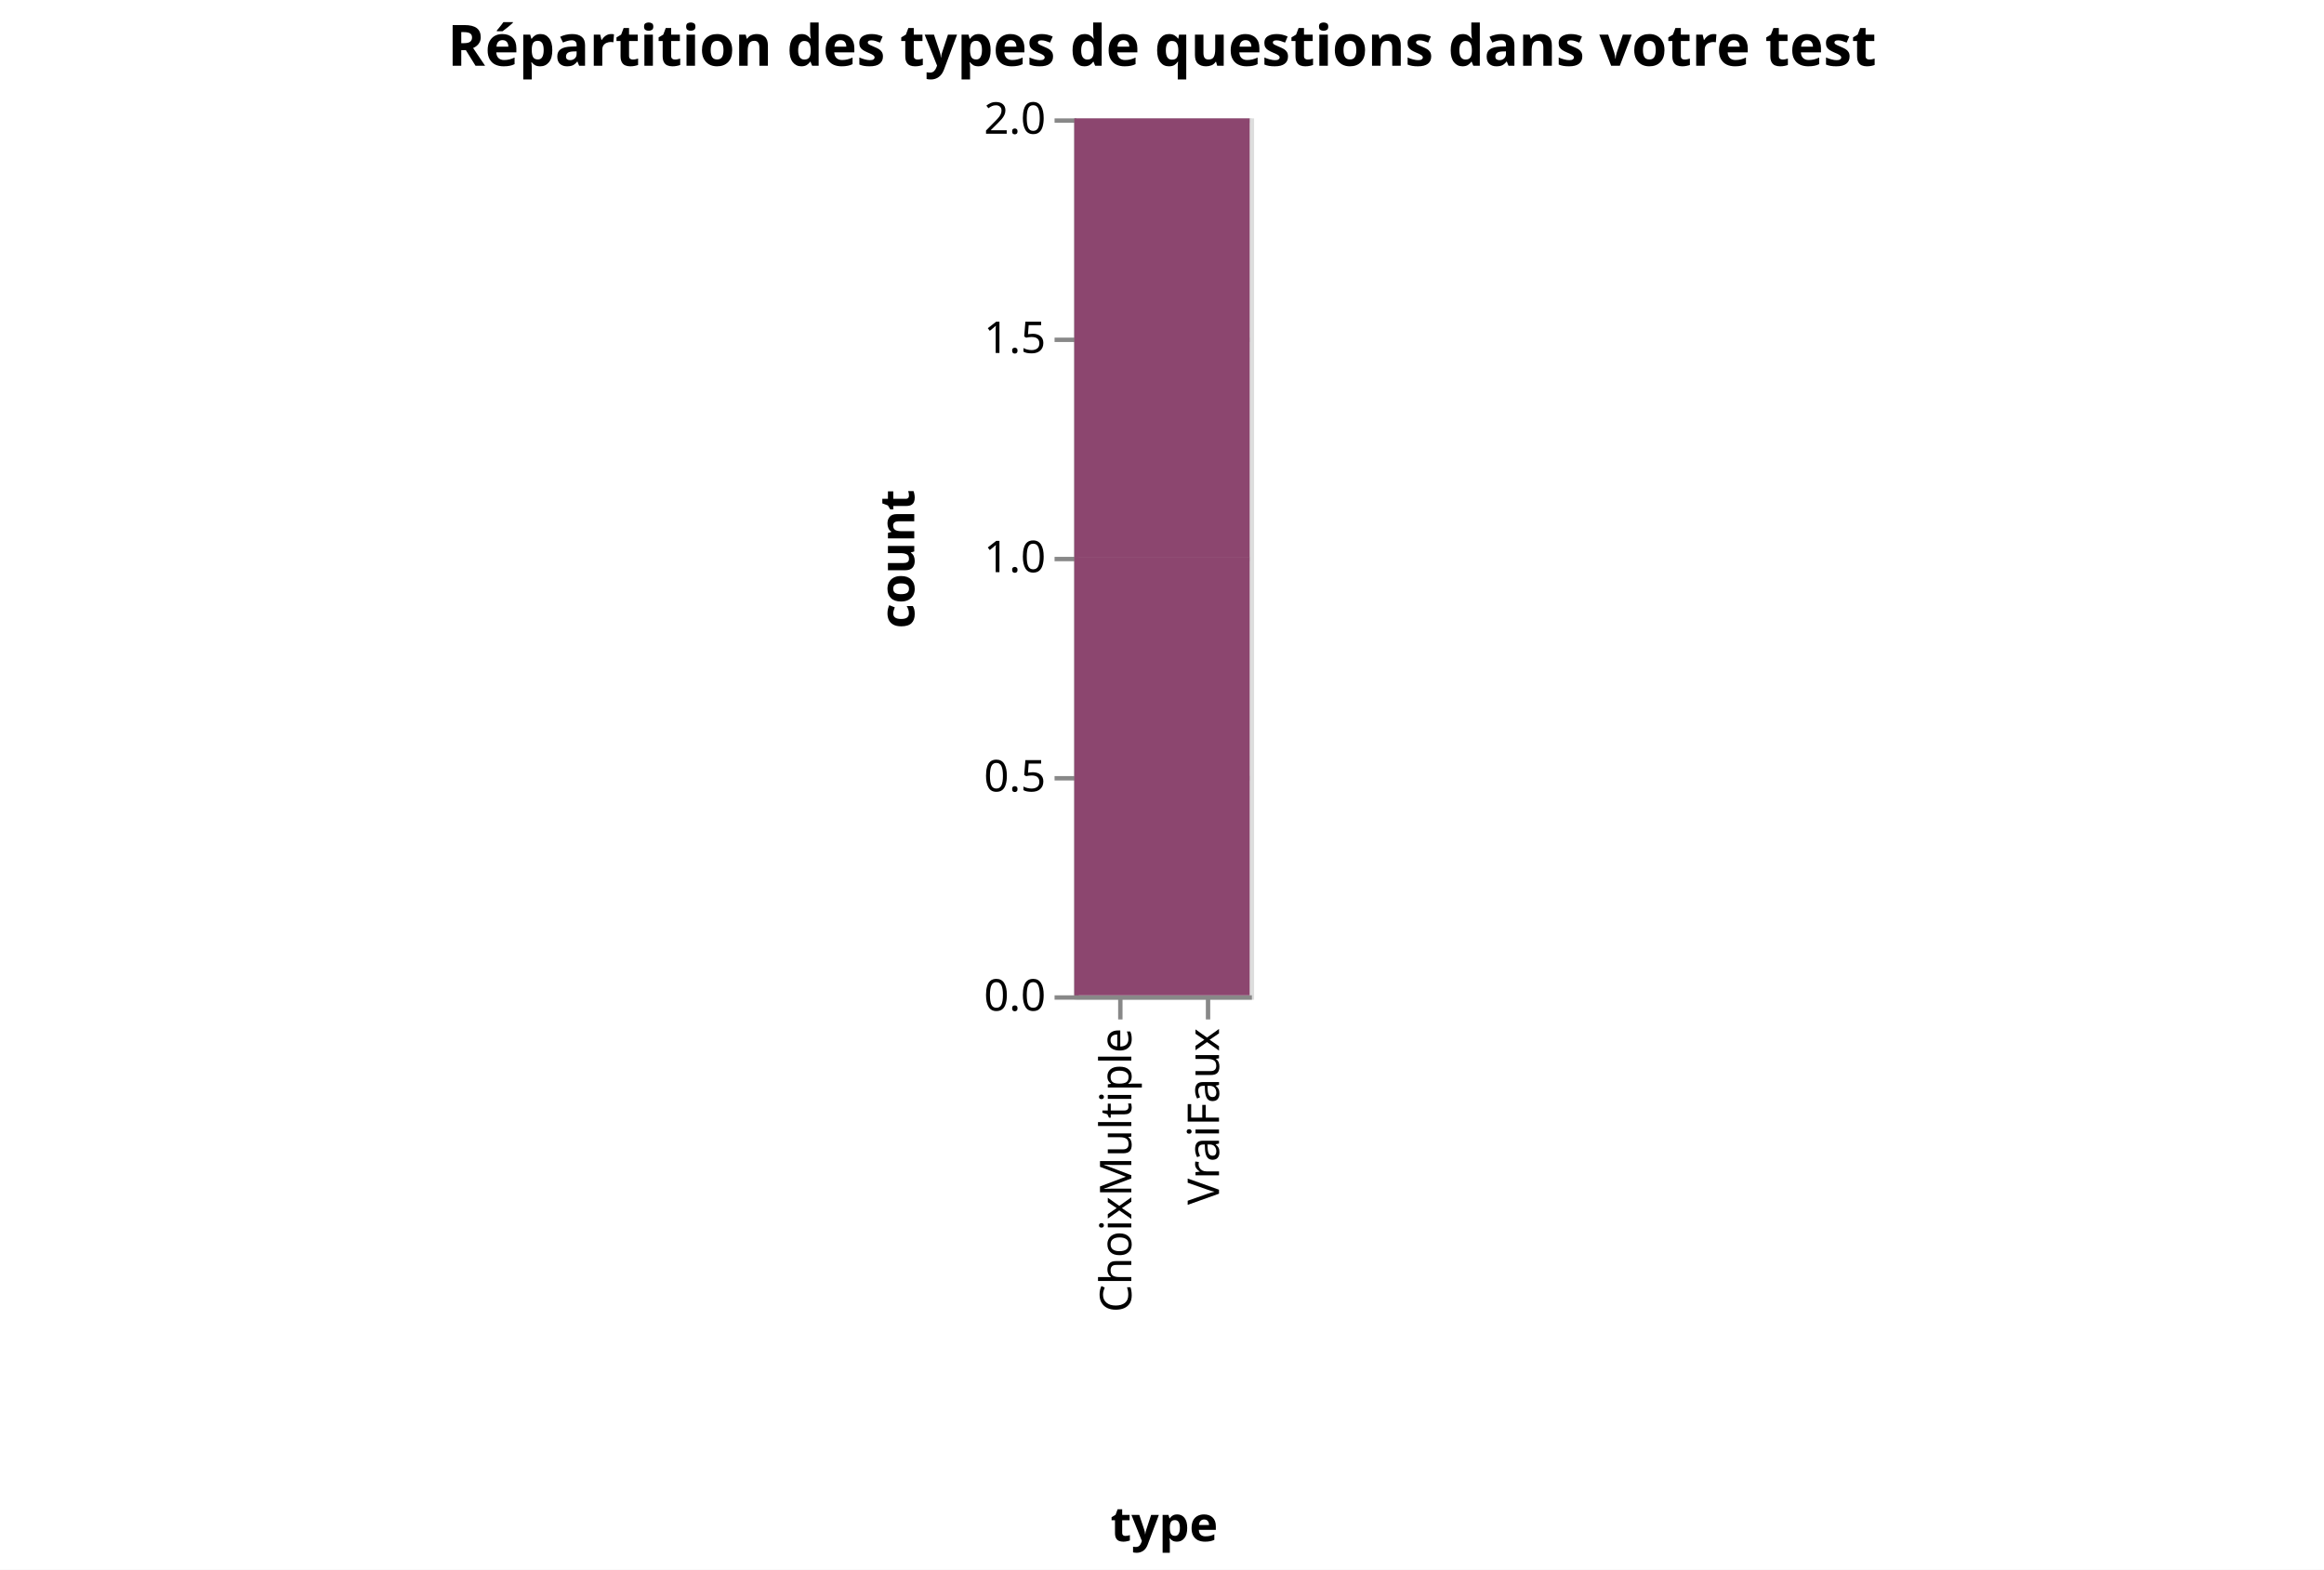
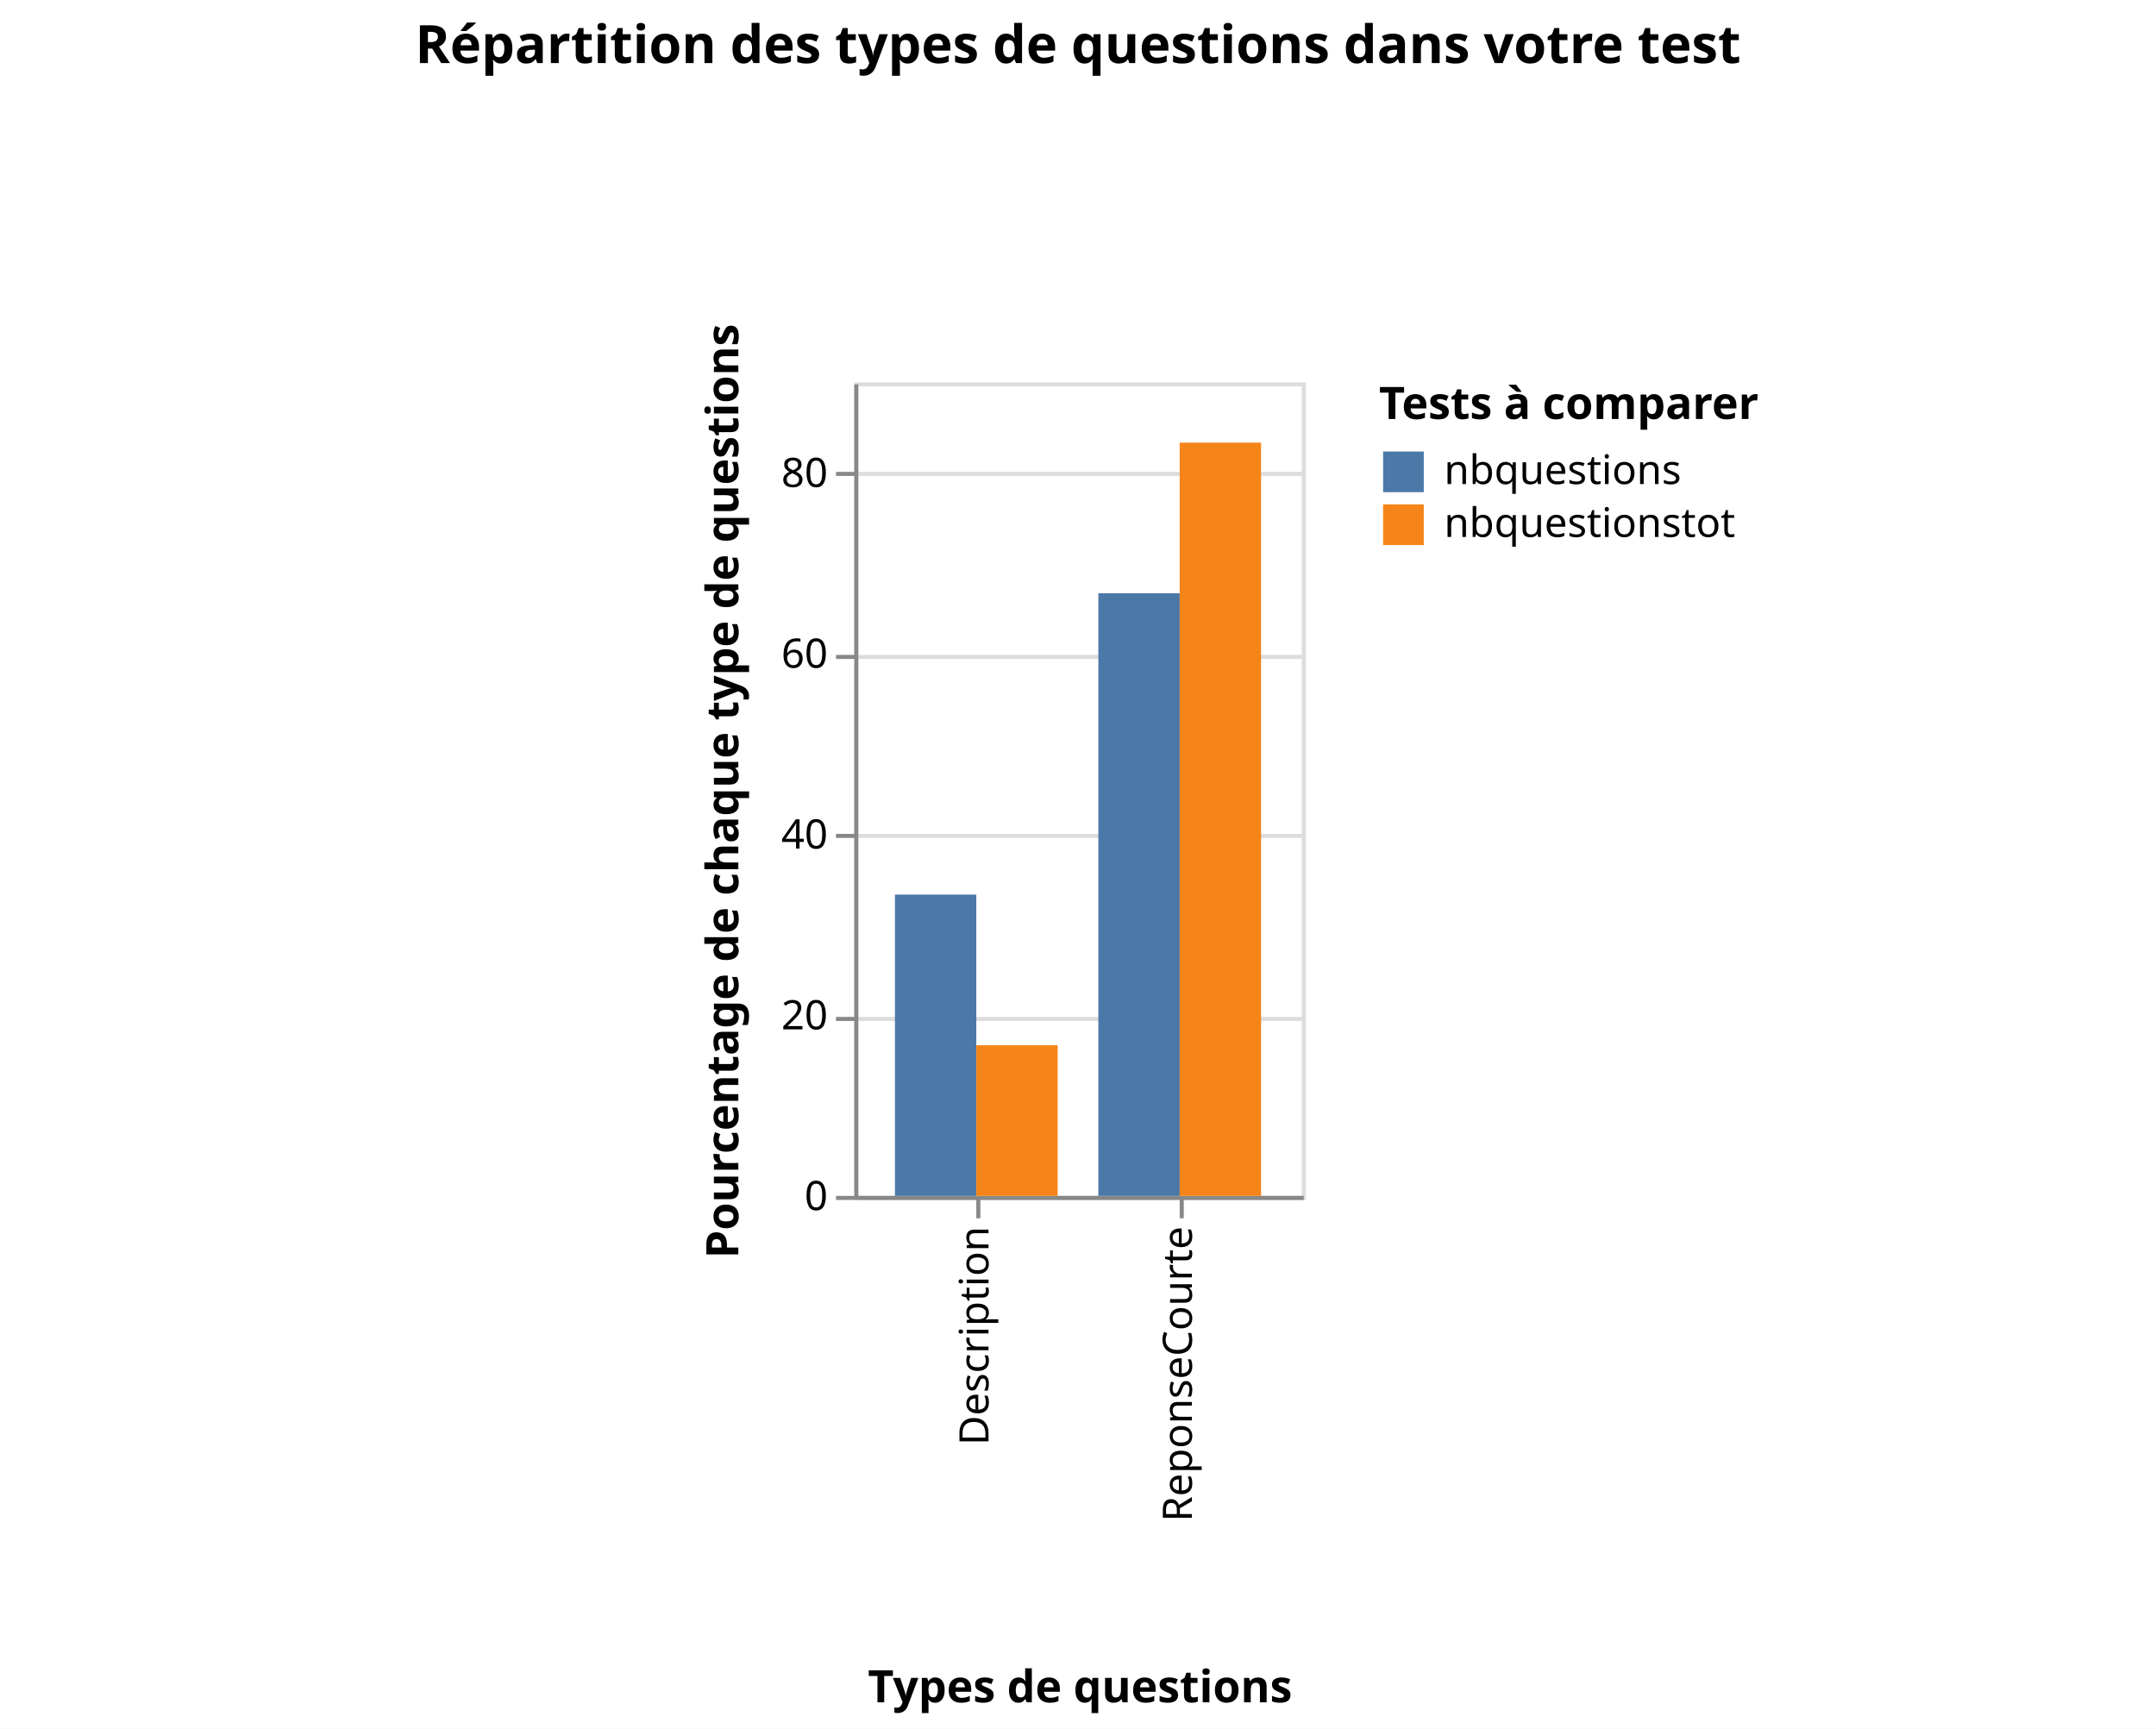
- <svg xmlns="http://www.w3.org/2000/svg" version="1.1" class="marks" width="530" height="358" viewBox="0 0 530 358">
-   <rect width="530" height="358" fill="white" />
-   <g fill="none" stroke-miterlimit="10" transform="translate(245,27)">
+ <svg xmlns="http://www.w3.org/2000/svg" version="1.1" class="marks" width="530" height="425" viewBox="0 0 530 425">
+   <rect width="530" height="425" fill="white" />
+   <g fill="none" stroke-miterlimit="10" transform="translate(210,94)">
    <g class="mark-group role-frame root" role="graphics-object" aria-roledescription="group mark container">
      <g transform="translate(0,0)">
-         <path class="background" aria-hidden="true" d="M0.5,0.5h40v200h-40Z" stroke="#ddd" />
+         <path class="background" aria-hidden="true" d="M0.5,0.5h110v200h-110Z" stroke="#ddd" />
        <g>
          <g class="mark-group role-axis" aria-hidden="true">
            <g transform="translate(0.5,0.5)">
              <path class="background" aria-hidden="true" d="M0,0h0v0h0Z" pointer-events="none" />
              <g>
                <g class="mark-rule role-axis-grid" pointer-events="none">
-                   <line transform="translate(0,200)" x2="40" y2="0" stroke="#ddd" stroke-width="1" opacity="1" />
-                   <line transform="translate(0,150)" x2="40" y2="0" stroke="#ddd" stroke-width="1" opacity="1" />
-                   <line transform="translate(0,100)" x2="40" y2="0" stroke="#ddd" stroke-width="1" opacity="1" />
-                   <line transform="translate(0,50)" x2="40" y2="0" stroke="#ddd" stroke-width="1" opacity="1" />
-                   <line transform="translate(0,0)" x2="40" y2="0" stroke="#ddd" stroke-width="1" opacity="1" />
+                   <line transform="translate(0,200)" x2="110" y2="0" stroke="#ddd" stroke-width="1" opacity="1" />
+                   <line transform="translate(0,156)" x2="110" y2="0" stroke="#ddd" stroke-width="1" opacity="1" />
+                   <line transform="translate(0,111)" x2="110" y2="0" stroke="#ddd" stroke-width="1" opacity="1" />
+                   <line transform="translate(0,67)" x2="110" y2="0" stroke="#ddd" stroke-width="1" opacity="1" />
+                   <line transform="translate(0,22)" x2="110" y2="0" stroke="#ddd" stroke-width="1" opacity="1" />
                </g>
              </g>
              <path class="foreground" aria-hidden="true" d="" pointer-events="none" display="none" />
            </g>
          </g>
-           <g class="mark-group role-axis" role="graphics-symbol" aria-roledescription="axis" aria-label="X-axis titled 'type' for a discrete scale with 2 values: ChoixMultiple, VraiFaux">
+           <g class="mark-group role-axis" role="graphics-symbol" aria-roledescription="axis" aria-label="X-axis titled 'Types de questions' for a discrete scale with 2 values: Description, ReponseCourte">
            <g transform="translate(0.5,200.5)">
              <path class="background" aria-hidden="true" d="M0,0h0v0h0Z" pointer-events="none" />
              <g>
                <g class="mark-rule role-axis-tick" pointer-events="none">
-                   <line transform="translate(10,0)" x2="0" y2="5" stroke="#888" stroke-width="1" opacity="1" />
                  <line transform="translate(30,0)" x2="0" y2="5" stroke="#888" stroke-width="1" opacity="1" />
+                   <line transform="translate(80,0)" x2="0" y2="5" stroke="#888" stroke-width="1" opacity="1" />
                </g>
                <g class="mark-text role-axis-label" pointer-events="none">
-                   <text text-anchor="end" transform="translate(9.5,7) rotate(270) translate(0,3)" font-family="sans-serif" font-size="10px" fill="#000" opacity="1">ChoixMultiple</text>
-                   <text text-anchor="end" transform="translate(29.5,7) rotate(270) translate(0,3)" font-family="sans-serif" font-size="10px" fill="#000" opacity="1">VraiFaux</text>
+                   <text text-anchor="end" transform="translate(29.5,7) rotate(270) translate(0,3)" font-family="sans-serif" font-size="10px" fill="#000" opacity="1">Description</text>
+                   <text text-anchor="end" transform="translate(79.5,7) rotate(270) translate(0,3)" font-family="sans-serif" font-size="10px" fill="#000" opacity="1">ReponseCourte</text>
                </g>
                <g class="mark-rule role-axis-domain" pointer-events="none">
-                   <line transform="translate(0,0)" x2="40" y2="0" stroke="#888" stroke-width="1" opacity="1" />
+                   <line transform="translate(0,0)" x2="110" y2="0" stroke="#888" stroke-width="1" opacity="1" />
                </g>
                <g class="mark-text role-axis-title" pointer-events="none">
-                   <text text-anchor="middle" transform="translate(20,124)" font-family="sans-serif" font-size="11px" font-weight="bold" fill="#000" opacity="1">type</text>
+                   <text text-anchor="middle" transform="translate(55,124)" font-family="sans-serif" font-size="11px" font-weight="bold" fill="#000" opacity="1">Types de questions</text>
                </g>
              </g>
              <path class="foreground" aria-hidden="true" d="" pointer-events="none" display="none" />
            </g>
          </g>
-           <g class="mark-group role-axis" role="graphics-symbol" aria-roledescription="axis" aria-label="Y-axis titled 'count' for a linear scale with values from 0.0 to 2.0">
+           <g class="mark-group role-axis" role="graphics-symbol" aria-roledescription="axis" aria-label="Y-axis titled 'Pourcentage de chaque type de questions' for a linear scale with values from 0 to 90">
            <g transform="translate(0.5,0.5)">
              <path class="background" aria-hidden="true" d="M0,0h0v0h0Z" pointer-events="none" />
              <g>
                <g class="mark-rule role-axis-tick" pointer-events="none">
                  <line transform="translate(0,200)" x2="-5" y2="0" stroke="#888" stroke-width="1" opacity="1" />
-                   <line transform="translate(0,150)" x2="-5" y2="0" stroke="#888" stroke-width="1" opacity="1" />
-                   <line transform="translate(0,100)" x2="-5" y2="0" stroke="#888" stroke-width="1" opacity="1" />
-                   <line transform="translate(0,50)" x2="-5" y2="0" stroke="#888" stroke-width="1" opacity="1" />
-                   <line transform="translate(0,0)" x2="-5" y2="0" stroke="#888" stroke-width="1" opacity="1" />
+                   <line transform="translate(0,156)" x2="-5" y2="0" stroke="#888" stroke-width="1" opacity="1" />
+                   <line transform="translate(0,111)" x2="-5" y2="0" stroke="#888" stroke-width="1" opacity="1" />
+                   <line transform="translate(0,67)" x2="-5" y2="0" stroke="#888" stroke-width="1" opacity="1" />
+                   <line transform="translate(0,22)" x2="-5" y2="0" stroke="#888" stroke-width="1" opacity="1" />
                </g>
                <g class="mark-text role-axis-label" pointer-events="none">
-                   <text text-anchor="end" transform="translate(-7,203)" font-family="sans-serif" font-size="10px" fill="#000" opacity="1">0.0</text>
-                   <text text-anchor="end" transform="translate(-7,153)" font-family="sans-serif" font-size="10px" fill="#000" opacity="1">0.5</text>
-                   <text text-anchor="end" transform="translate(-7,103)" font-family="sans-serif" font-size="10px" fill="#000" opacity="1">1.0</text>
-                   <text text-anchor="end" transform="translate(-7,53)" font-family="sans-serif" font-size="10px" fill="#000" opacity="1">1.5</text>
-                   <text text-anchor="end" transform="translate(-7,3)" font-family="sans-serif" font-size="10px" fill="#000" opacity="1">2.0</text>
+                   <text text-anchor="end" transform="translate(-7,203)" font-family="sans-serif" font-size="10px" fill="#000" opacity="1">0</text>
+                   <text text-anchor="end" transform="translate(-7,158.5556)" font-family="sans-serif" font-size="10px" fill="#000" opacity="1">20</text>
+                   <text text-anchor="end" transform="translate(-7,114.1111)" font-family="sans-serif" font-size="10px" fill="#000" opacity="1">40</text>
+                   <text text-anchor="end" transform="translate(-7,69.66667)" font-family="sans-serif" font-size="10px" fill="#000" opacity="1">60</text>
+                   <text text-anchor="end" transform="translate(-7,25.22222)" font-family="sans-serif" font-size="10px" fill="#000" opacity="1">80</text>
                </g>
                <g class="mark-rule role-axis-domain" pointer-events="none">
                  <line transform="translate(0,200)" x2="0" y2="-200" stroke="#888" stroke-width="1" opacity="1" />
                </g>
                <g class="mark-text role-axis-title" pointer-events="none">
-                   <text text-anchor="middle" transform="translate(-35,100) rotate(-90) translate(0,-2)" font-family="sans-serif" font-size="11px" font-weight="bold" fill="#000" opacity="1">count</text>
+                   <text text-anchor="middle" transform="translate(-27,100) rotate(-90) translate(0,-2)" font-family="sans-serif" font-size="11px" font-weight="bold" fill="#000" opacity="1">Pourcentage de chaque type de questions</text>
                </g>
              </g>
              <path class="foreground" aria-hidden="true" d="" pointer-events="none" display="none" />
            </g>
          </g>
-           <g class="mark-rect role-mark marks" role="graphics-object" aria-roledescription="rect mark container">
-             <path aria-label="type: ChoixMultiple; count: 1" role="graphics-symbol" aria-roledescription="bar" d="M0,100h20v100h-20Z" fill="#8C466F " />
-             <path aria-label="type: VraiFaux; count: 1" role="graphics-symbol" aria-roledescription="bar" d="M20,100h20v100h-20Z" fill="#8C466F " />
-             <path aria-label="type: VraiFaux; count: 1" role="graphics-symbol" aria-roledescription="bar" d="M20,0h20v100h-20Z" fill="#8C466F " />
-             <path aria-label="type: ChoixMultiple; count: 1" role="graphics-symbol" aria-roledescription="bar" d="M0,0h20v100h-20Z" fill="#8C466F " />
+           <g class="mark-rect role-mark child__layer_nbquestions_marks" role="graphics-object" aria-roledescription="rect mark container">
+             <path aria-label="Types de questions: Description; Pourcentage de chaque type de questions: 33.3333333333" role="graphics-symbol" aria-roledescription="bar" d="M10,125.926h20v74.074h-20Z" fill="#4c78a8" />
+             <path aria-label="Types de questions: ReponseCourte; Pourcentage de chaque type de questions: 66.6666666667" role="graphics-symbol" aria-roledescription="bar" d="M60,51.852h20v148.148h-20Z" fill="#4c78a8" />
+           </g>
+           <g class="mark-rect role-mark child__layer_nbquestionstot_marks" role="graphics-object" aria-roledescription="rect mark container">
+             <path aria-label="Types de questions: Description; Pourcentage de chaque type de questions: 16.6666666667" role="graphics-symbol" aria-roledescription="bar" d="M30,162.963h20v37.037h-20Z" fill="#f58518" />
+             <path aria-label="Types de questions: ReponseCourte; Pourcentage de chaque type de questions: 83.3333333333" role="graphics-symbol" aria-roledescription="bar" d="M80,14.815h20v185.185h-20Z" fill="#f58518" />
+           </g>
+           <g class="mark-group role-legend" role="graphics-symbol" aria-roledescription="legend" aria-label="Symbol legend titled 'Tests à comparer' for fill color with 2 values: nbquestions, nbquestionstot">
+             <g transform="translate(129,0)">
+               <path class="background" aria-hidden="true" d="M0,0h140v40h-140Z" pointer-events="none" />
+               <g>
+                 <g class="mark-group role-legend-entry">
+                   <g transform="translate(0,16)">
+                     <path class="background" aria-hidden="true" d="M0,0h0v0h0Z" pointer-events="none" />
+                     <g>
+                       <g class="mark-group role-scope" role="graphics-object" aria-roledescription="group mark container">
+                         <g transform="translate(0,0)">
+                           <path class="background" aria-hidden="true" d="M0,0h128v11h-128Z" pointer-events="none" opacity="1" />
+                           <g>
+                             <g class="mark-symbol role-legend-symbol" pointer-events="none">
+                               <path transform="translate(6,6)" d="M-5,-5h10v10h-10Z" fill="#4c78a8" stroke-width="1.5" opacity="1" />
+                             </g>
+                             <g class="mark-text role-legend-label" pointer-events="none">
+                               <text text-anchor="start" transform="translate(16,9)" font-family="sans-serif" font-size="10px" fill="#000" opacity="1">nbquestions</text>
+                             </g>
+                           </g>
+                           <path class="foreground" aria-hidden="true" d="" pointer-events="none" display="none" />
+                         </g>
+                         <g transform="translate(0,13)">
+                           <path class="background" aria-hidden="true" d="M0,0h128v11h-128Z" pointer-events="none" opacity="1" />
+                           <g>
+                             <g class="mark-symbol role-legend-symbol" pointer-events="none">
+                               <path transform="translate(6,6)" d="M-5,-5h10v10h-10Z" fill="#f58518" stroke-width="1.5" opacity="1" />
+                             </g>
+                             <g class="mark-text role-legend-label" pointer-events="none">
+                               <text text-anchor="start" transform="translate(16,9)" font-family="sans-serif" font-size="10px" fill="#000" opacity="1">nbquestionstot</text>
+                             </g>
+                           </g>
+                           <path class="foreground" aria-hidden="true" d="" pointer-events="none" display="none" />
+                         </g>
+                       </g>
+                     </g>
+                     <path class="foreground" aria-hidden="true" d="" pointer-events="none" display="none" />
+                   </g>
+                 </g>
+                 <g class="mark-text role-legend-title" pointer-events="none">
+                   <text text-anchor="start" transform="translate(0,9)" font-family="sans-serif" font-size="11px" font-weight="bold" fill="#000" opacity="1">Tests à comparer</text>
+                 </g>
+               </g>
+               <path class="foreground" aria-hidden="true" d="" pointer-events="none" display="none" />
+             </g>
          </g>
          <g class="mark-group role-title">
-             <g transform="translate(20,-22)">
+             <g transform="translate(55,-88.5)">
              <path class="background" aria-hidden="true" d="M0,0h0v0h0Z" pointer-events="none" />
              <g>
                <g class="mark-text role-title-text" role="graphics-symbol" aria-roledescription="title" aria-label="Title text 'Répartition des types de questions dans votre test'" pointer-events="none">
                  <text text-anchor="middle" transform="translate(0,10)" font-family="sans-serif" font-size="13px" font-weight="bold" fill="#000" opacity="1">Répartition des types de questions dans votre test</text>
                </g>
              </g>
              <path class="foreground" aria-hidden="true" d="" pointer-events="none" display="none" />
            </g>
          </g>
        </g>
        <path class="foreground" aria-hidden="true" d="" display="none" />
      </g>
    </g>
  </g>
</svg>
